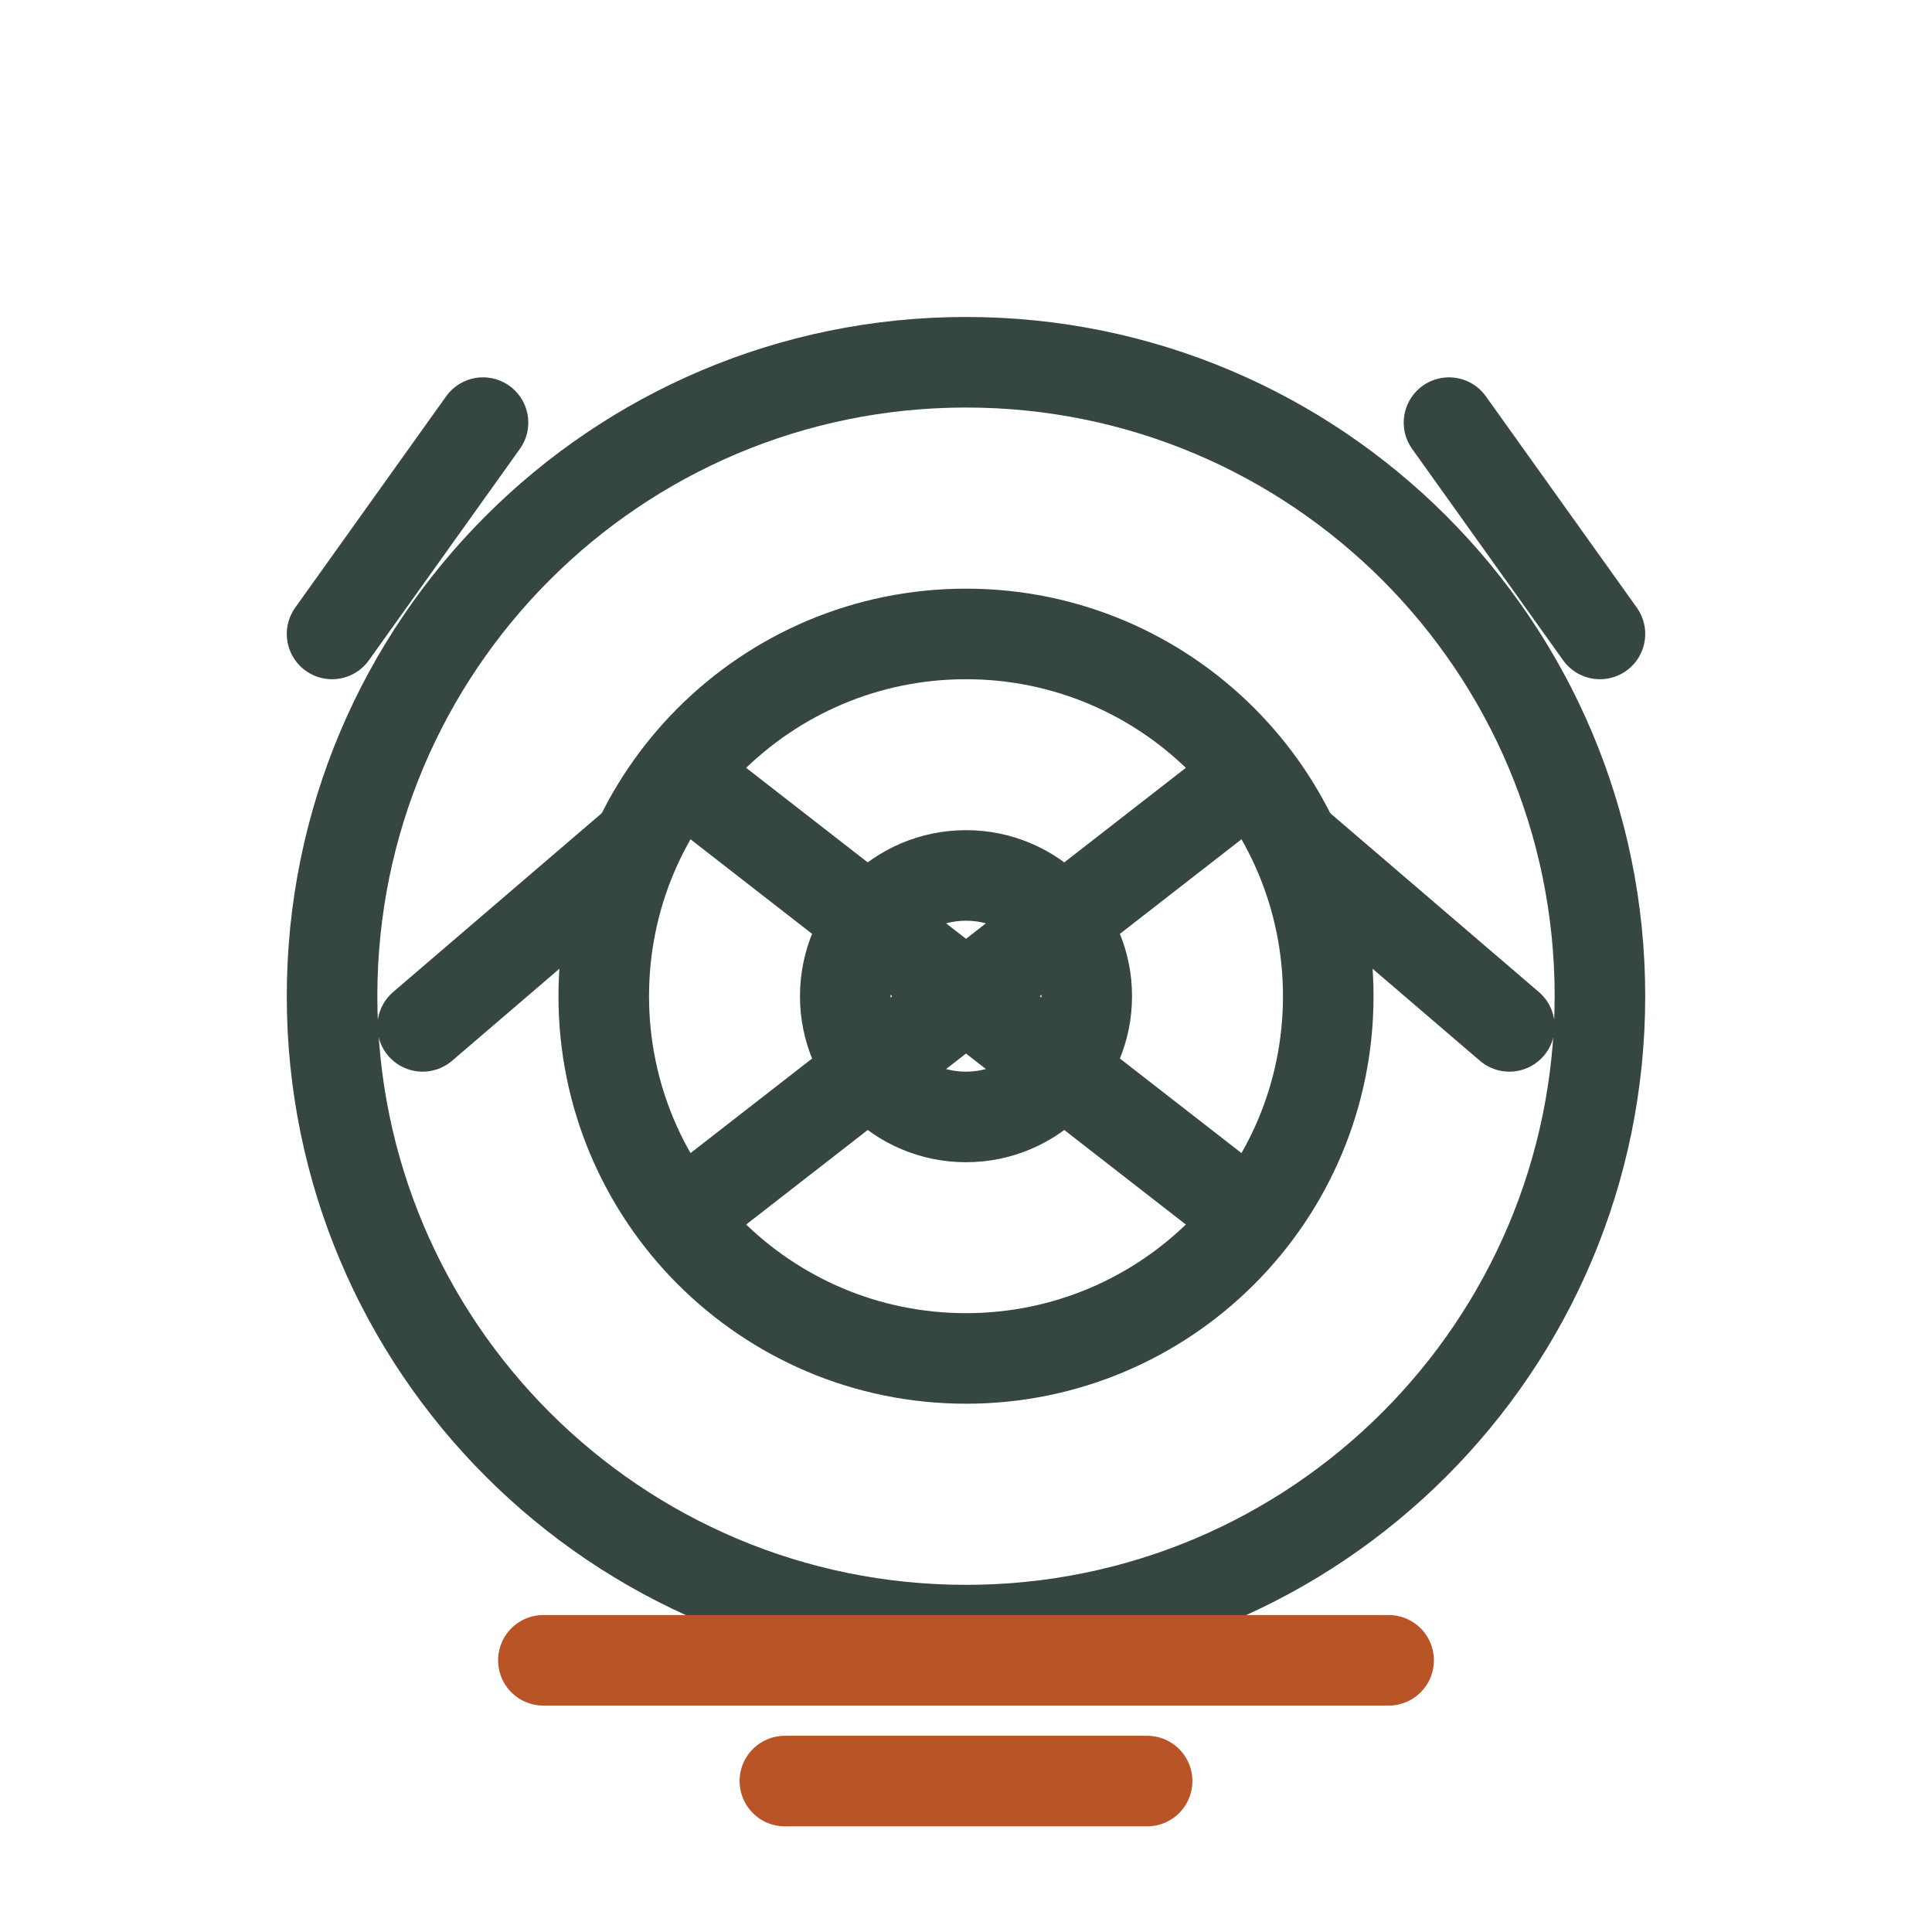
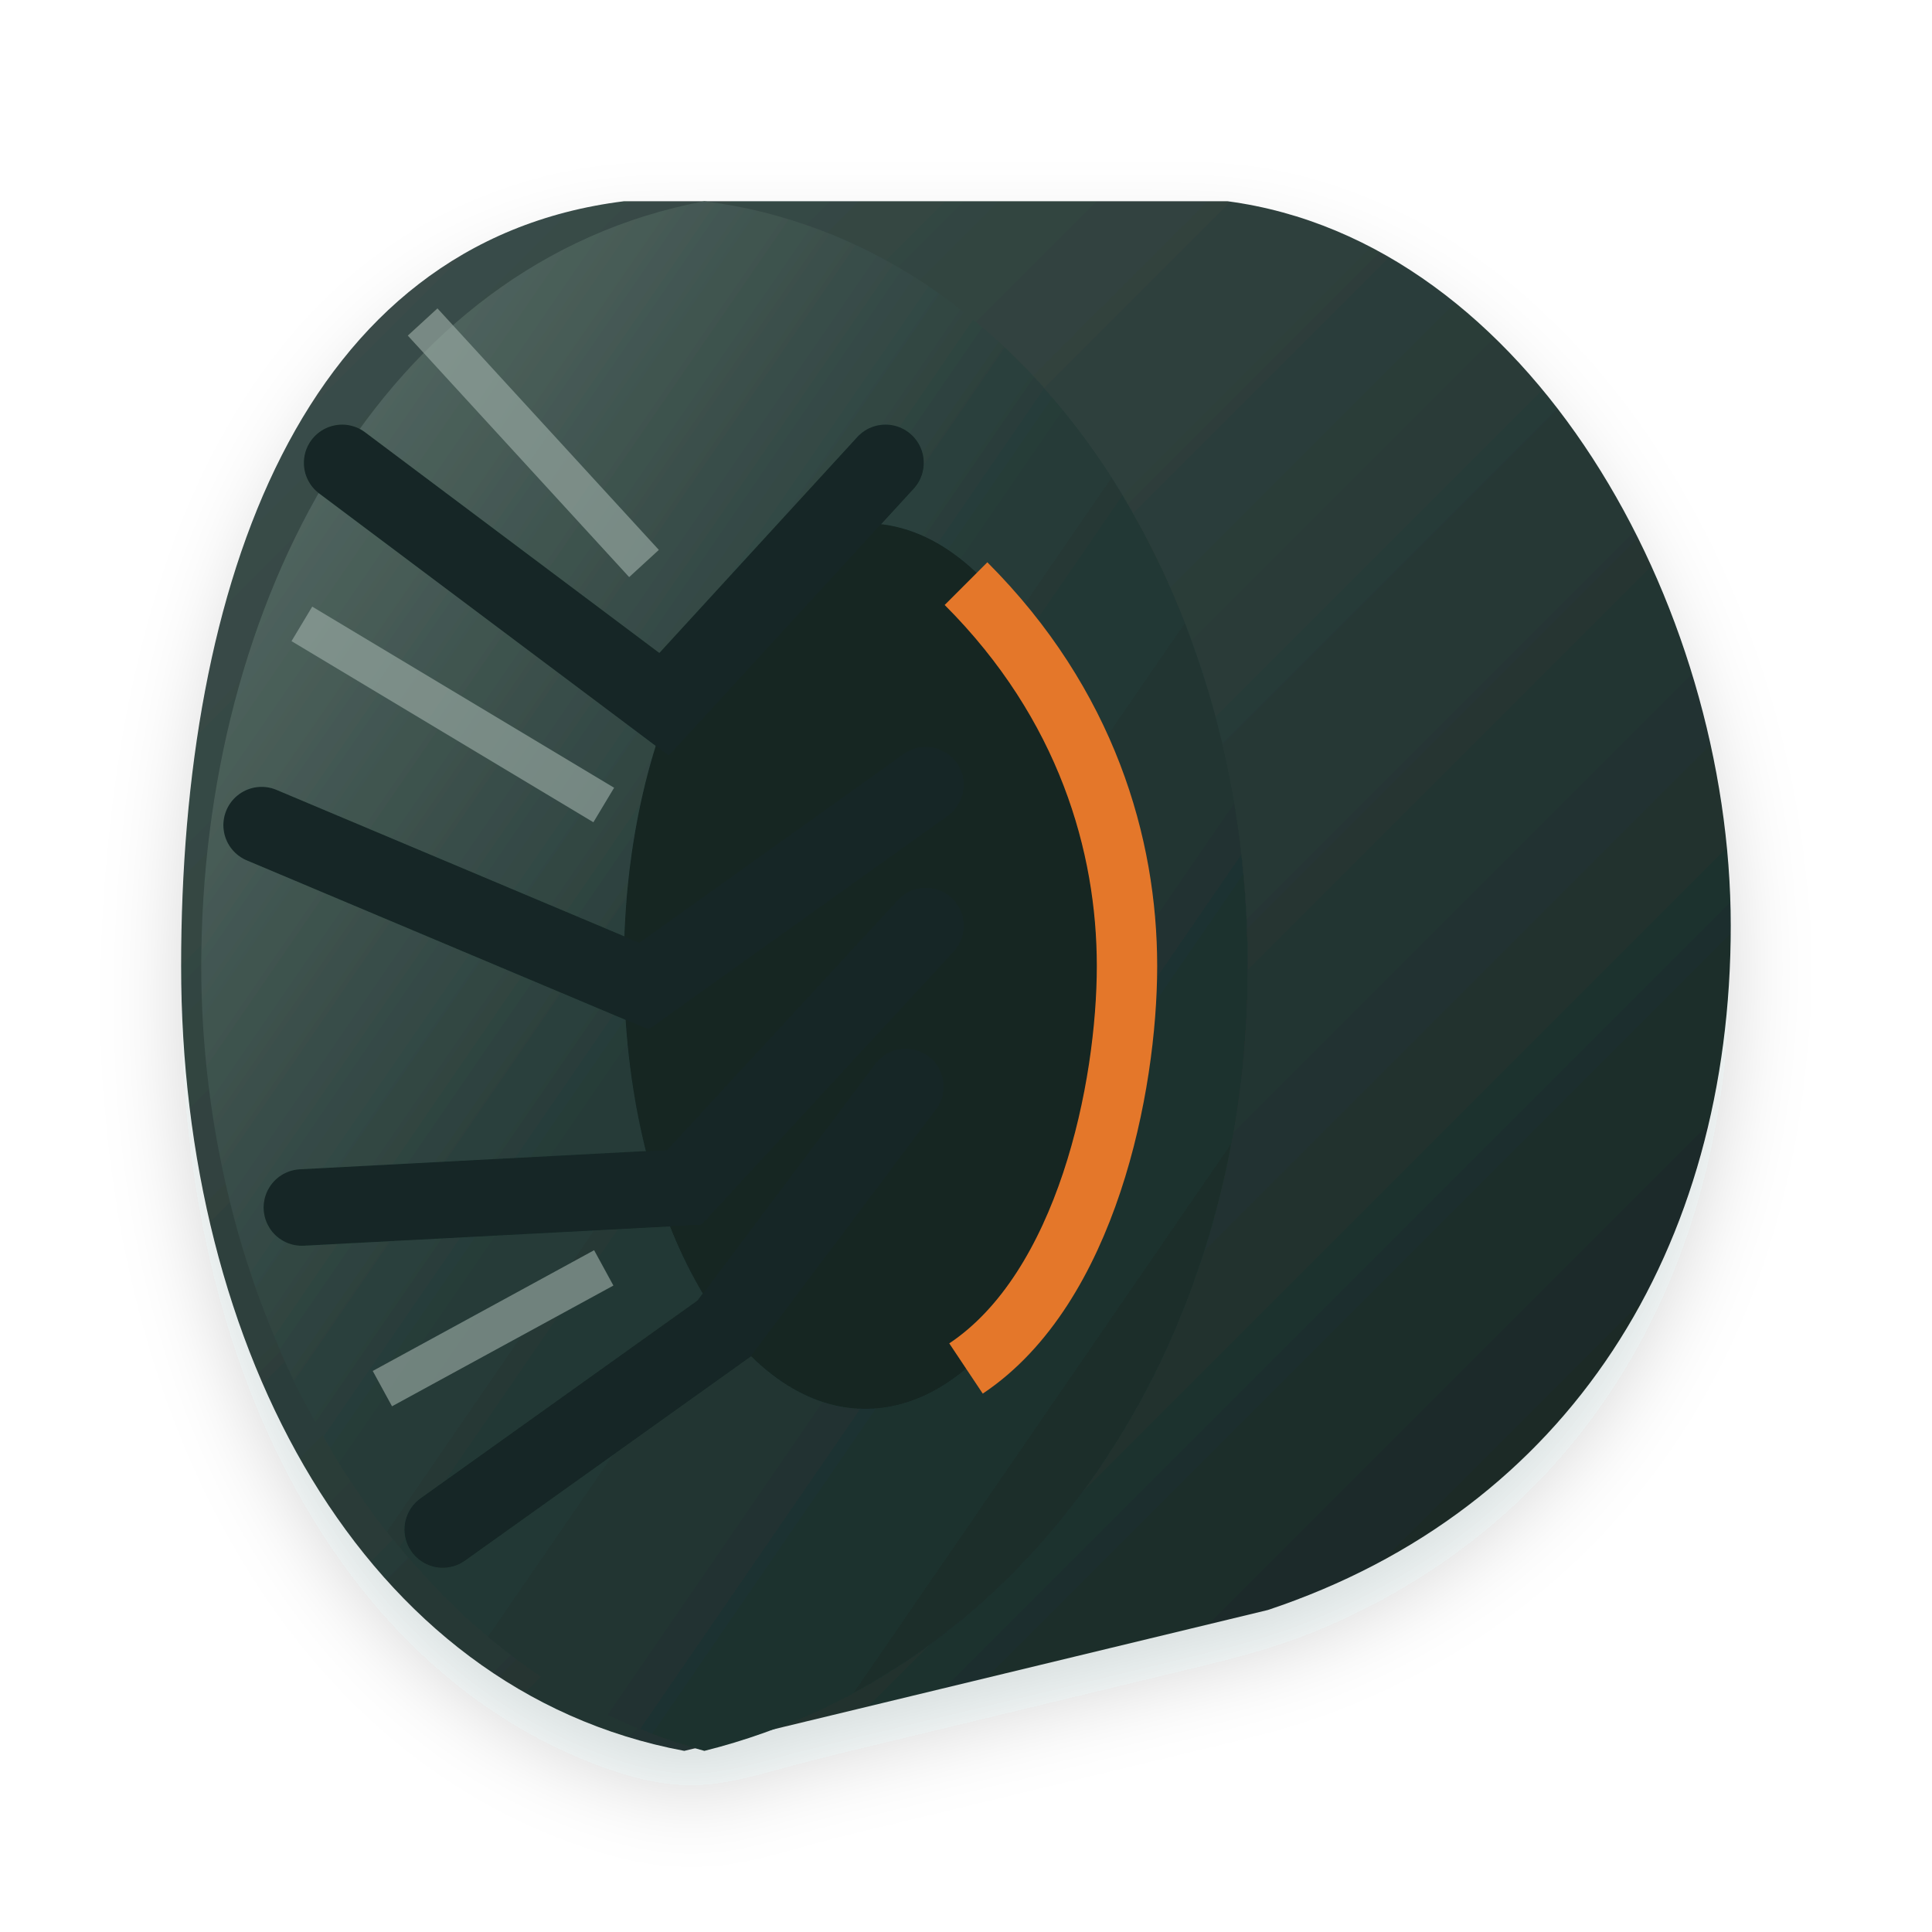
- <svg xmlns="http://www.w3.org/2000/svg" width="64" height="64" viewBox="0 0 64 64" fill="none" stroke="#354740" stroke-width="3" stroke-linecap="round" stroke-linejoin="round">
-   <style>.accent{stroke:#b95426}</style>
-   <circle cx="32" cy="33" r="21" />
-   <circle cx="32" cy="33" r="12" />
-   <circle cx="32" cy="33" r="4" />
-   <path d="m23 26 18 14M41 26 23 40M14 34l7-6M43 28l7 6" />
-   <path class="accent" d="M18 55h28M26 59h12" />
-   <path d="M11 21l5-7M53 21l-5-7" />
+ <svg xmlns="http://www.w3.org/2000/svg" width="96" height="96" viewBox="0 0 96 96">
+   <defs>
+     <linearGradient id="metal" x1="0" y1="0" x2="1" y2="1">
+       <stop stop-color="#62766f" />
+       <stop offset=".48" stop-color="#263b38" />
+       <stop offset="1" stop-color="#172825" />
+     </linearGradient>
+     <linearGradient id="dark" x1="0" y1="0" x2="1" y2="1">
+       <stop stop-color="#3e514d" />
+       <stop offset="1" stop-color="#132321" />
+     </linearGradient>
+     <linearGradient id="orange" x1="0" y1="0" x2="1" y2="1">
+       <stop stop-color="#ffac45" />
+       <stop offset="1" stop-color="#c95a17" />
+     </linearGradient>
+     <filter id="shadow" x="-25%" y="-25%" width="150%" height="150%">
+       <feDropShadow dx="0" dy="2" stdDeviation="2" flood-color="#122724" flood-opacity=".16" />
+     </filter>
+   </defs>
+   <g filter="url(#shadow)">
+     <path d="M31 10C15 12 9 29 9 48s9 36 25 39l29-7c15-5 23-18 23-34S76 12 61 10Z" fill="url(#dark)" />
+     <path d="M35 10c16 2 27 19 27 38S51 83 35 87C20 83 10 66 10 48S19 13 35 10Z" fill="url(#metal)" />
+     <ellipse cx="43" cy="48" rx="12" ry="22" fill="#132522" />
+     <path d="M48 29c6 6 8 13 8 19s-2 16-8 20" stroke="#e4772a" stroke-width="3" fill="none" />
+     <g fill="none" stroke="#142725" stroke-width="3.8" stroke-linecap="round">
+       <path d="m17 23 16 12 11-12M13 41l19 8 14-10M15 60l19-1 12-13M22 76l14-10 9-12" />
+     </g>
+     <path d="m21 16 11 12M15 31l15 9M19 69l11-6" stroke="#a1b3ac" stroke-width="2" opacity=".6" />
+   </g>
</svg>
